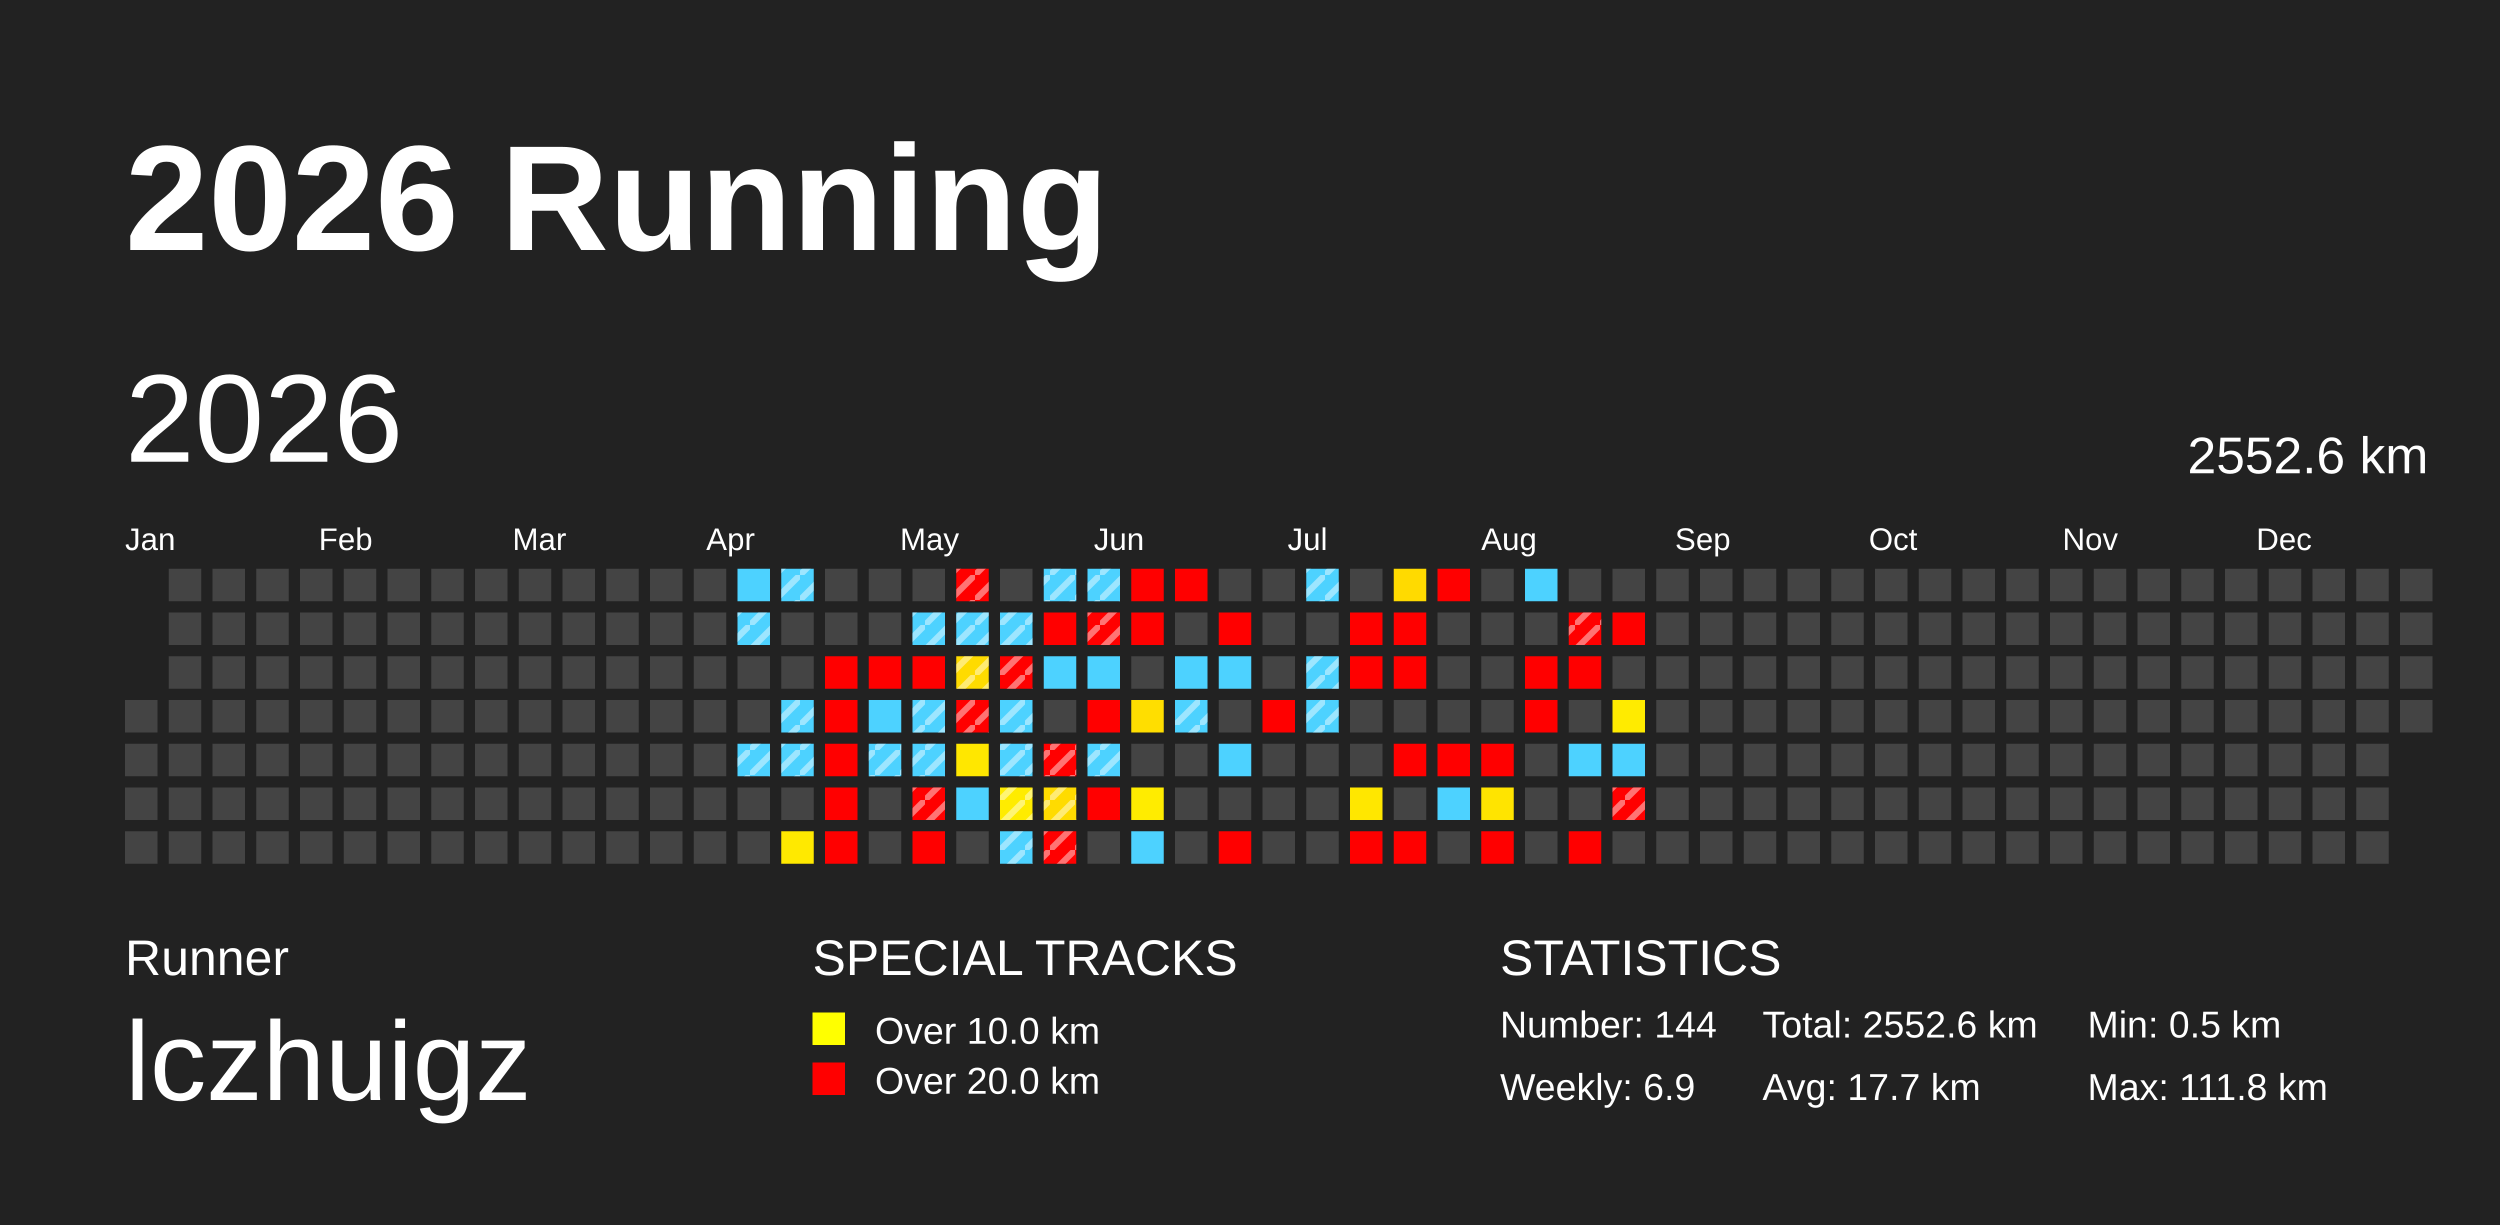
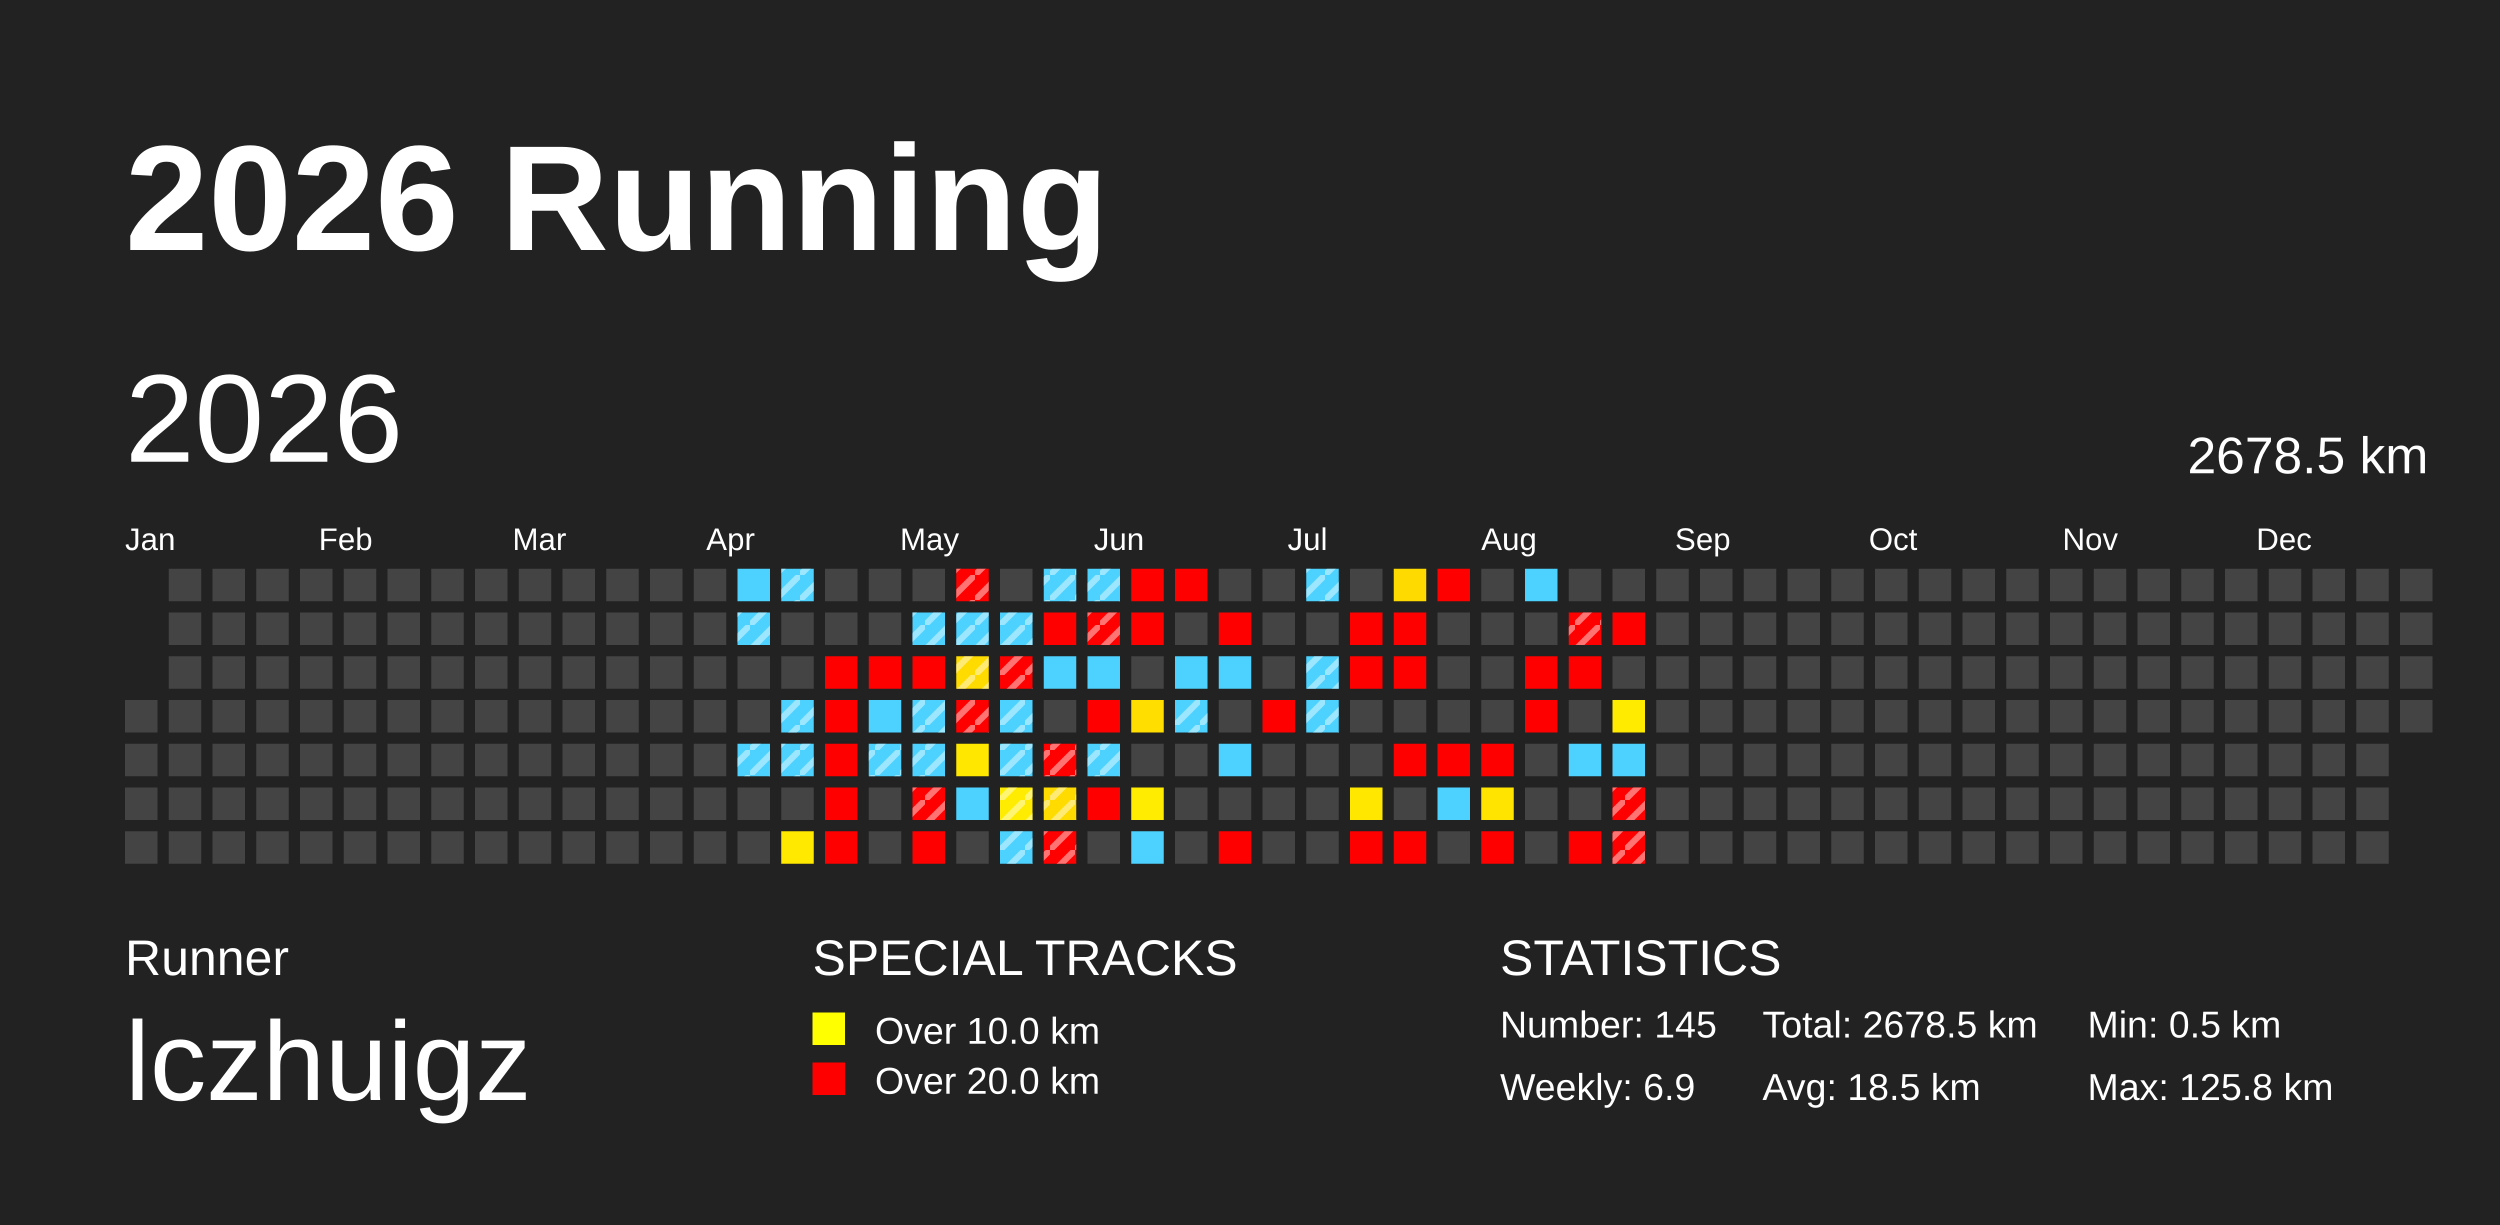
<svg xmlns="http://www.w3.org/2000/svg" baseProfile="full" height="98mm" version="1.1" viewBox="0,0,200,98" width="200mm">
  <defs>
    <pattern height="2" id="indoor-stripe" patternUnits="userSpaceOnUse" width="2">
      <line stroke="white" stroke-opacity="0.45" stroke-width="0.5" x1="0" x2="2" y1="2" y2="0" />
    </pattern>
  </defs>
  <rect fill="#222222" height="98" width="200" x="0" y="0" />
  <text fill="#FFFFFF" style="font-size:12px; font-family:Arial; font-weight:bold;" x="10" y="20">2026 Running</text>
  <text fill="#FFFFFF" style="font-size:4px; font-family:Arial" x="10" y="78">Runner</text>
  <text fill="#FFFFFF" style="font-size:9px; font-family:Arial" x="10" y="88">lczhuigz</text>
  <text fill="#FFFFFF" style="font-size:4px; font-family:Arial" x="65" y="78">SPECIAL TRACKS</text>
  <rect fill="yellow" height="2.6" width="2.6" x="65" y="81" />
  <text fill="#FFFFFF" style="font-size:3px; font-family:Arial" x="70" y="83.5">Over 10.0 km</text>
  <rect fill="red" height="2.6" width="2.6" x="65" y="85" />
  <text fill="#FFFFFF" style="font-size:3px; font-family:Arial" x="70" y="87.5">Over 20.0 km</text>
  <text fill="#FFFFFF" style="font-size:4px; font-family:Arial" x="120" y="78">STATISTICS</text>
-   <text fill="#FFFFFF" style="font-size:3px; font-family:Arial" x="120" y="83">Number: 144</text>
+   <text fill="#FFFFFF" style="font-size:3px; font-family:Arial" x="120" y="83">Number: 145</text>
  <text fill="#FFFFFF" style="font-size:3px; font-family:Arial" x="120" y="88">Weekly: 6.9</text>
-   <text fill="#FFFFFF" style="font-size:3px; font-family:Arial" x="141" y="83">Total: 2552.6 km</text>
-   <text fill="#FFFFFF" style="font-size:3px; font-family:Arial" x="141" y="88">Avg: 17.7 km</text>
+   <text fill="#FFFFFF" style="font-size:3px; font-family:Arial" x="141" y="83">Total: 2678.5 km</text>
+   <text fill="#FFFFFF" style="font-size:3px; font-family:Arial" x="141" y="88">Avg: 18.5 km</text>
  <text fill="#FFFFFF" style="font-size:3px; font-family:Arial" x="167" y="83">Min: 0.5 km</text>
-   <text fill="#FFFFFF" style="font-size:3px; font-family:Arial" x="167" y="88">Max: 111.8 km</text>
+   <text fill="#FFFFFF" style="font-size:3px; font-family:Arial" x="167" y="88">Max: 125.8 km</text>
  <text dominant-baseline="hanging" fill="#FFFFFF" style="font-size:10.0px; font-family:Arial;" x="10" y="30">2026</text>
-   <text dominant-baseline="hanging" fill="#FFFFFF" style="font-size:4.125px; font-family:Arial;" x="175" y="35">2552.6 km</text>
+   <text dominant-baseline="hanging" fill="#FFFFFF" style="font-size:4.125px; font-family:Arial;" x="175" y="35">2678.5 km</text>
  <text fill="#FFFFFF" style="font-size:2.5px; font-family:Arial" x="10.0" y="44">Jan</text>
  <text fill="#FFFFFF" style="font-size:2.5px; font-family:Arial" x="25.5" y="44">Feb</text>
  <text fill="#FFFFFF" style="font-size:2.5px; font-family:Arial" x="41.0" y="44">Mar</text>
  <text fill="#FFFFFF" style="font-size:2.5px; font-family:Arial" x="56.5" y="44">Apr</text>
  <text fill="#FFFFFF" style="font-size:2.5px; font-family:Arial" x="72.0" y="44">May</text>
  <text fill="#FFFFFF" style="font-size:2.5px; font-family:Arial" x="87.5" y="44">Jun</text>
  <text fill="#FFFFFF" style="font-size:2.5px; font-family:Arial" x="103.0" y="44">Jul</text>
  <text fill="#FFFFFF" style="font-size:2.5px; font-family:Arial" x="118.5" y="44">Aug</text>
  <text fill="#FFFFFF" style="font-size:2.5px; font-family:Arial" x="134.0" y="44">Sep</text>
  <text fill="#FFFFFF" style="font-size:2.5px; font-family:Arial" x="149.5" y="44">Oct</text>
  <text fill="#FFFFFF" style="font-size:2.5px; font-family:Arial" x="165.0" y="44">Nov</text>
  <text fill="#FFFFFF" style="font-size:2.5px; font-family:Arial" x="180.5" y="44">Dec</text>
  <rect fill="#444444" height="2.6" width="2.6" x="10.0" y="56.0" />
  <rect fill="#444444" height="2.6" width="2.6" x="10.0" y="59.5" />
  <rect fill="#444444" height="2.6" width="2.6" x="10.0" y="63.0" />
  <rect fill="#444444" height="2.6" width="2.6" x="10.0" y="66.5" />
  <rect fill="#444444" height="2.6" width="2.6" x="13.5" y="45.5" />
  <rect fill="#444444" height="2.6" width="2.6" x="13.5" y="49.0" />
  <rect fill="#444444" height="2.6" width="2.6" x="13.5" y="52.5" />
  <rect fill="#444444" height="2.6" width="2.6" x="13.5" y="56.0" />
  <rect fill="#444444" height="2.6" width="2.6" x="13.5" y="59.5" />
  <rect fill="#444444" height="2.6" width="2.6" x="13.5" y="63.0" />
  <rect fill="#444444" height="2.6" width="2.6" x="13.5" y="66.5" />
  <rect fill="#444444" height="2.6" width="2.6" x="17.0" y="45.5" />
  <rect fill="#444444" height="2.6" width="2.6" x="17.0" y="49.0" />
  <rect fill="#444444" height="2.6" width="2.6" x="17.0" y="52.5" />
  <rect fill="#444444" height="2.6" width="2.6" x="17.0" y="56.0" />
  <rect fill="#444444" height="2.6" width="2.6" x="17.0" y="59.5" />
  <rect fill="#444444" height="2.6" width="2.6" x="17.0" y="63.0" />
  <rect fill="#444444" height="2.6" width="2.6" x="17.0" y="66.5" />
  <rect fill="#444444" height="2.6" width="2.6" x="20.5" y="45.5" />
  <rect fill="#444444" height="2.6" width="2.6" x="20.5" y="49.0" />
  <rect fill="#444444" height="2.6" width="2.6" x="20.5" y="52.5" />
  <rect fill="#444444" height="2.6" width="2.6" x="20.5" y="56.0" />
  <rect fill="#444444" height="2.6" width="2.6" x="20.5" y="59.5" />
  <rect fill="#444444" height="2.6" width="2.6" x="20.5" y="63.0" />
  <rect fill="#444444" height="2.6" width="2.6" x="20.5" y="66.5" />
  <rect fill="#444444" height="2.6" width="2.6" x="24.0" y="45.5" />
  <rect fill="#444444" height="2.6" width="2.6" x="24.0" y="49.0" />
  <rect fill="#444444" height="2.6" width="2.6" x="24.0" y="52.5" />
  <rect fill="#444444" height="2.6" width="2.6" x="24.0" y="56.0" />
  <rect fill="#444444" height="2.6" width="2.6" x="24.0" y="59.5" />
  <rect fill="#444444" height="2.6" width="2.6" x="24.0" y="63.0" />
  <rect fill="#444444" height="2.6" width="2.6" x="24.0" y="66.5" />
  <rect fill="#444444" height="2.6" width="2.6" x="27.5" y="45.5" />
  <rect fill="#444444" height="2.6" width="2.6" x="27.5" y="49.0" />
  <rect fill="#444444" height="2.6" width="2.6" x="27.5" y="52.5" />
  <rect fill="#444444" height="2.6" width="2.6" x="27.5" y="56.0" />
  <rect fill="#444444" height="2.6" width="2.6" x="27.5" y="59.5" />
  <rect fill="#444444" height="2.6" width="2.6" x="27.5" y="63.0" />
  <rect fill="#444444" height="2.6" width="2.6" x="27.5" y="66.5" />
  <rect fill="#444444" height="2.6" width="2.6" x="31.0" y="45.5" />
  <rect fill="#444444" height="2.6" width="2.6" x="31.0" y="49.0" />
  <rect fill="#444444" height="2.6" width="2.6" x="31.0" y="52.5" />
  <rect fill="#444444" height="2.6" width="2.6" x="31.0" y="56.0" />
  <rect fill="#444444" height="2.6" width="2.6" x="31.0" y="59.5" />
  <rect fill="#444444" height="2.6" width="2.6" x="31.0" y="63.0" />
  <rect fill="#444444" height="2.6" width="2.6" x="31.0" y="66.5" />
  <rect fill="#444444" height="2.6" width="2.6" x="34.5" y="45.5" />
  <rect fill="#444444" height="2.6" width="2.6" x="34.5" y="49.0" />
  <rect fill="#444444" height="2.6" width="2.6" x="34.5" y="52.5" />
  <rect fill="#444444" height="2.6" width="2.6" x="34.5" y="56.0" />
  <rect fill="#444444" height="2.6" width="2.6" x="34.5" y="59.5" />
  <rect fill="#444444" height="2.6" width="2.6" x="34.5" y="63.0" />
  <rect fill="#444444" height="2.6" width="2.6" x="34.5" y="66.5" />
  <rect fill="#444444" height="2.6" width="2.6" x="38.0" y="45.5" />
  <rect fill="#444444" height="2.6" width="2.6" x="38.0" y="49.0" />
  <rect fill="#444444" height="2.6" width="2.6" x="38.0" y="52.5" />
  <rect fill="#444444" height="2.6" width="2.6" x="38.0" y="56.0" />
  <rect fill="#444444" height="2.6" width="2.6" x="38.0" y="59.5" />
  <rect fill="#444444" height="2.6" width="2.6" x="38.0" y="63.0" />
  <rect fill="#444444" height="2.6" width="2.6" x="38.0" y="66.5" />
  <rect fill="#444444" height="2.6" width="2.6" x="41.5" y="45.5" />
  <rect fill="#444444" height="2.6" width="2.6" x="41.5" y="49.0" />
  <rect fill="#444444" height="2.6" width="2.6" x="41.5" y="52.5" />
  <rect fill="#444444" height="2.6" width="2.6" x="41.5" y="56.0" />
  <rect fill="#444444" height="2.6" width="2.6" x="41.5" y="59.5" />
  <rect fill="#444444" height="2.6" width="2.6" x="41.5" y="63.0" />
  <rect fill="#444444" height="2.6" width="2.6" x="41.5" y="66.5" />
  <rect fill="#444444" height="2.6" width="2.6" x="45.0" y="45.5" />
  <rect fill="#444444" height="2.6" width="2.6" x="45.0" y="49.0" />
  <rect fill="#444444" height="2.6" width="2.6" x="45.0" y="52.5" />
  <rect fill="#444444" height="2.6" width="2.6" x="45.0" y="56.0" />
  <rect fill="#444444" height="2.6" width="2.6" x="45.0" y="59.5" />
  <rect fill="#444444" height="2.6" width="2.6" x="45.0" y="63.0" />
  <rect fill="#444444" height="2.6" width="2.6" x="45.0" y="66.5" />
  <rect fill="#444444" height="2.6" width="2.6" x="48.5" y="45.5" />
  <rect fill="#444444" height="2.6" width="2.6" x="48.5" y="49.0" />
  <rect fill="#444444" height="2.6" width="2.6" x="48.5" y="52.5" />
  <rect fill="#444444" height="2.6" width="2.6" x="48.5" y="56.0" />
  <rect fill="#444444" height="2.6" width="2.6" x="48.5" y="59.5" />
  <rect fill="#444444" height="2.6" width="2.6" x="48.5" y="63.0" />
  <rect fill="#444444" height="2.6" width="2.6" x="48.5" y="66.5" />
  <rect fill="#444444" height="2.6" width="2.6" x="52.0" y="45.5" />
  <rect fill="#444444" height="2.6" width="2.6" x="52.0" y="49.0" />
  <rect fill="#444444" height="2.6" width="2.6" x="52.0" y="52.5" />
  <rect fill="#444444" height="2.6" width="2.6" x="52.0" y="56.0" />
  <rect fill="#444444" height="2.6" width="2.6" x="52.0" y="59.5" />
  <rect fill="#444444" height="2.6" width="2.6" x="52.0" y="63.0" />
  <rect fill="#444444" height="2.6" width="2.6" x="52.0" y="66.5" />
  <rect fill="#444444" height="2.6" width="2.6" x="55.5" y="45.5" />
  <rect fill="#444444" height="2.6" width="2.6" x="55.5" y="49.0" />
  <rect fill="#444444" height="2.6" width="2.6" x="55.5" y="52.5" />
  <rect fill="#444444" height="2.6" width="2.6" x="55.5" y="56.0" />
  <rect fill="#444444" height="2.6" width="2.6" x="55.5" y="59.5" />
  <rect fill="#444444" height="2.6" width="2.6" x="55.5" y="63.0" />
  <rect fill="#444444" height="2.6" width="2.6" x="55.5" y="66.5" />
  <rect fill="#4dd2ff" height="2.6" width="2.6" x="59.0" y="45.5" />
  <rect fill="#4dd2ff" height="2.6" width="2.6" x="59.0" y="49.0" />
  <rect fill="url(#indoor-stripe)" height="2.6" style="pointer-events: none;" width="2.6" x="59.0" y="49.0" />
  <rect fill="#444444" height="2.6" width="2.6" x="59.0" y="52.5" />
  <rect fill="#444444" height="2.6" width="2.6" x="59.0" y="56.0" />
  <rect fill="#4dd2ff" height="2.6" width="2.6" x="59.0" y="59.5" />
  <rect fill="url(#indoor-stripe)" height="2.6" style="pointer-events: none;" width="2.6" x="59.0" y="59.5" />
  <rect fill="#444444" height="2.6" width="2.6" x="59.0" y="63.0" />
  <rect fill="#444444" height="2.6" width="2.6" x="59.0" y="66.5" />
  <rect fill="#4dd2ff" height="2.6" width="2.6" x="62.5" y="45.5" />
  <rect fill="url(#indoor-stripe)" height="2.6" style="pointer-events: none;" width="2.6" x="62.5" y="45.5" />
  <rect fill="#444444" height="2.6" width="2.6" x="62.5" y="49.0" />
  <rect fill="#444444" height="2.6" width="2.6" x="62.5" y="52.5" />
  <rect fill="#4dd2ff" height="2.6" width="2.6" x="62.5" y="56.0" />
  <rect fill="url(#indoor-stripe)" height="2.6" style="pointer-events: none;" width="2.6" x="62.5" y="56.0" />
  <rect fill="#4dd2ff" height="2.6" width="2.6" x="62.5" y="59.5" />
  <rect fill="url(#indoor-stripe)" height="2.6" style="pointer-events: none;" width="2.6" x="62.5" y="59.5" />
  <rect fill="#444444" height="2.6" width="2.6" x="62.5" y="63.0" />
  <rect fill="#ffe900" height="2.6" width="2.6" x="62.5" y="66.5" />
  <rect fill="#444444" height="2.6" width="2.6" x="66.0" y="45.5" />
  <rect fill="#444444" height="2.6" width="2.6" x="66.0" y="49.0" />
  <rect fill="red" height="2.6" width="2.6" x="66.0" y="52.5" />
  <rect fill="red" height="2.6" width="2.6" x="66.0" y="56.0" />
  <rect fill="red" height="2.6" width="2.6" x="66.0" y="59.5" />
  <rect fill="red" height="2.6" width="2.6" x="66.0" y="63.0" />
  <rect fill="red" height="2.6" width="2.6" x="66.0" y="66.5" />
  <rect fill="#444444" height="2.6" width="2.6" x="69.5" y="45.5" />
  <rect fill="#444444" height="2.6" width="2.6" x="69.5" y="49.0" />
  <rect fill="red" height="2.6" width="2.6" x="69.5" y="52.5" />
  <rect fill="#4dd2ff" height="2.6" width="2.6" x="69.5" y="56.0" />
  <rect fill="#4dd2ff" height="2.6" width="2.6" x="69.5" y="59.5" />
  <rect fill="url(#indoor-stripe)" height="2.6" style="pointer-events: none;" width="2.6" x="69.5" y="59.5" />
  <rect fill="#444444" height="2.6" width="2.6" x="69.5" y="63.0" />
  <rect fill="#444444" height="2.6" width="2.6" x="69.5" y="66.5" />
  <rect fill="#444444" height="2.6" width="2.6" x="73.0" y="45.5" />
  <rect fill="#4dd2ff" height="2.6" width="2.6" x="73.0" y="49.0" />
  <rect fill="url(#indoor-stripe)" height="2.6" style="pointer-events: none;" width="2.6" x="73.0" y="49.0" />
  <rect fill="red" height="2.6" width="2.6" x="73.0" y="52.5" />
  <rect fill="#4dd2ff" height="2.6" width="2.6" x="73.0" y="56.0" />
  <rect fill="url(#indoor-stripe)" height="2.6" style="pointer-events: none;" width="2.6" x="73.0" y="56.0" />
  <rect fill="#4dd2ff" height="2.6" width="2.6" x="73.0" y="59.5" />
  <rect fill="url(#indoor-stripe)" height="2.6" style="pointer-events: none;" width="2.6" x="73.0" y="59.5" />
  <rect fill="red" height="2.6" width="2.6" x="73.0" y="63.0" />
  <rect fill="url(#indoor-stripe)" height="2.6" style="pointer-events: none;" width="2.6" x="73.0" y="63.0" />
  <rect fill="red" height="2.6" width="2.6" x="73.0" y="66.5" />
  <rect fill="red" height="2.6" width="2.6" x="76.5" y="45.5" />
  <rect fill="url(#indoor-stripe)" height="2.6" style="pointer-events: none;" width="2.6" x="76.5" y="45.5" />
  <rect fill="#4dd2ff" height="2.6" width="2.6" x="76.5" y="49.0" />
  <rect fill="url(#indoor-stripe)" height="2.6" style="pointer-events: none;" width="2.6" x="76.5" y="49.0" />
  <rect fill="#ffdb00" height="2.6" width="2.6" x="76.5" y="52.5" />
  <rect fill="url(#indoor-stripe)" height="2.6" style="pointer-events: none;" width="2.6" x="76.5" y="52.5" />
  <rect fill="red" height="2.6" width="2.6" x="76.5" y="56.0" />
  <rect fill="url(#indoor-stripe)" height="2.6" style="pointer-events: none;" width="2.6" x="76.5" y="56.0" />
  <rect fill="#ffe700" height="2.6" width="2.6" x="76.5" y="59.5" />
  <rect fill="#4dd2ff" height="2.6" width="2.6" x="76.5" y="63.0" />
  <rect fill="#444444" height="2.6" width="2.6" x="76.5" y="66.5" />
  <rect fill="#444444" height="2.6" width="2.6" x="80.0" y="45.5" />
  <rect fill="#4dd2ff" height="2.6" width="2.6" x="80.0" y="49.0" />
  <rect fill="url(#indoor-stripe)" height="2.6" style="pointer-events: none;" width="2.6" x="80.0" y="49.0" />
  <rect fill="red" height="2.6" width="2.6" x="80.0" y="52.5" />
  <rect fill="url(#indoor-stripe)" height="2.6" style="pointer-events: none;" width="2.6" x="80.0" y="52.5" />
  <rect fill="#4dd2ff" height="2.6" width="2.6" x="80.0" y="56.0" />
  <rect fill="url(#indoor-stripe)" height="2.6" style="pointer-events: none;" width="2.6" x="80.0" y="56.0" />
  <rect fill="#4dd2ff" height="2.6" width="2.6" x="80.0" y="59.5" />
  <rect fill="url(#indoor-stripe)" height="2.6" style="pointer-events: none;" width="2.6" x="80.0" y="59.5" />
  <rect fill="#ffec00" height="2.6" width="2.6" x="80.0" y="63.0" />
  <rect fill="url(#indoor-stripe)" height="2.6" style="pointer-events: none;" width="2.6" x="80.0" y="63.0" />
  <rect fill="#4dd2ff" height="2.6" width="2.6" x="80.0" y="66.5" />
  <rect fill="url(#indoor-stripe)" height="2.6" style="pointer-events: none;" width="2.6" x="80.0" y="66.5" />
  <rect fill="#4dd2ff" height="2.6" width="2.6" x="83.5" y="45.5" />
  <rect fill="url(#indoor-stripe)" height="2.6" style="pointer-events: none;" width="2.6" x="83.5" y="45.5" />
  <rect fill="red" height="2.6" width="2.6" x="83.5" y="49.0" />
  <rect fill="#4dd2ff" height="2.6" width="2.6" x="83.5" y="52.5" />
  <rect fill="#444444" height="2.6" width="2.6" x="83.5" y="56.0" />
  <rect fill="red" height="2.6" width="2.6" x="83.5" y="59.5" />
  <rect fill="url(#indoor-stripe)" height="2.6" style="pointer-events: none;" width="2.6" x="83.5" y="59.5" />
  <rect fill="#ffdb00" height="2.6" width="2.6" x="83.5" y="63.0" />
  <rect fill="url(#indoor-stripe)" height="2.6" style="pointer-events: none;" width="2.6" x="83.5" y="63.0" />
  <rect fill="red" height="2.6" width="2.6" x="83.5" y="66.5" />
  <rect fill="url(#indoor-stripe)" height="2.6" style="pointer-events: none;" width="2.6" x="83.5" y="66.5" />
  <rect fill="#4dd2ff" height="2.6" width="2.6" x="87.0" y="45.5" />
  <rect fill="url(#indoor-stripe)" height="2.6" style="pointer-events: none;" width="2.6" x="87.0" y="45.5" />
  <rect fill="red" height="2.6" width="2.6" x="87.0" y="49.0" />
  <rect fill="url(#indoor-stripe)" height="2.6" style="pointer-events: none;" width="2.6" x="87.0" y="49.0" />
  <rect fill="#4dd2ff" height="2.6" width="2.6" x="87.0" y="52.5" />
  <rect fill="red" height="2.6" width="2.6" x="87.0" y="56.0" />
  <rect fill="#4dd2ff" height="2.6" width="2.6" x="87.0" y="59.5" />
  <rect fill="url(#indoor-stripe)" height="2.6" style="pointer-events: none;" width="2.6" x="87.0" y="59.5" />
  <rect fill="red" height="2.6" width="2.6" x="87.0" y="63.0" />
  <rect fill="#444444" height="2.6" width="2.6" x="87.0" y="66.5" />
  <rect fill="red" height="2.6" width="2.6" x="90.5" y="45.5" />
  <rect fill="red" height="2.6" width="2.6" x="90.5" y="49.0" />
  <rect fill="#444444" height="2.6" width="2.6" x="90.5" y="52.5" />
  <rect fill="#ffde00" height="2.6" width="2.6" x="90.5" y="56.0" />
  <rect fill="#444444" height="2.6" width="2.6" x="90.5" y="59.5" />
  <rect fill="#ffec00" height="2.6" width="2.6" x="90.5" y="63.0" />
  <rect fill="#4dd2ff" height="2.6" width="2.6" x="90.5" y="66.5" />
  <rect fill="red" height="2.6" width="2.6" x="94.0" y="45.5" />
  <rect fill="#444444" height="2.6" width="2.6" x="94.0" y="49.0" />
  <rect fill="#4dd2ff" height="2.6" width="2.6" x="94.0" y="52.5" />
  <rect fill="#4dd2ff" height="2.6" width="2.6" x="94.0" y="56.0" />
  <rect fill="url(#indoor-stripe)" height="2.6" style="pointer-events: none;" width="2.6" x="94.0" y="56.0" />
  <rect fill="#444444" height="2.6" width="2.6" x="94.0" y="59.5" />
  <rect fill="#444444" height="2.6" width="2.6" x="94.0" y="63.0" />
  <rect fill="#444444" height="2.6" width="2.6" x="94.0" y="66.5" />
  <rect fill="#444444" height="2.6" width="2.6" x="97.5" y="45.5" />
  <rect fill="red" height="2.6" width="2.6" x="97.5" y="49.0" />
  <rect fill="#4dd2ff" height="2.6" width="2.6" x="97.5" y="52.5" />
  <rect fill="#444444" height="2.6" width="2.6" x="97.5" y="56.0" />
  <rect fill="#4dd2ff" height="2.6" width="2.6" x="97.5" y="59.5" />
  <rect fill="#444444" height="2.6" width="2.6" x="97.5" y="63.0" />
  <rect fill="red" height="2.6" width="2.6" x="97.5" y="66.5" />
  <rect fill="#444444" height="2.6" width="2.6" x="101.0" y="45.5" />
  <rect fill="#444444" height="2.6" width="2.6" x="101.0" y="49.0" />
  <rect fill="#444444" height="2.6" width="2.6" x="101.0" y="52.5" />
  <rect fill="red" height="2.6" width="2.6" x="101.0" y="56.0" />
  <rect fill="#444444" height="2.6" width="2.6" x="101.0" y="59.5" />
  <rect fill="#444444" height="2.6" width="2.6" x="101.0" y="63.0" />
  <rect fill="#444444" height="2.6" width="2.6" x="101.0" y="66.5" />
  <rect fill="#4dd2ff" height="2.6" width="2.6" x="104.5" y="45.5" />
  <rect fill="url(#indoor-stripe)" height="2.6" style="pointer-events: none;" width="2.6" x="104.5" y="45.5" />
  <rect fill="#444444" height="2.6" width="2.6" x="104.5" y="49.0" />
  <rect fill="#4dd2ff" height="2.6" width="2.6" x="104.5" y="52.5" />
  <rect fill="url(#indoor-stripe)" height="2.6" style="pointer-events: none;" width="2.6" x="104.5" y="52.5" />
  <rect fill="#4dd2ff" height="2.6" width="2.6" x="104.5" y="56.0" />
  <rect fill="url(#indoor-stripe)" height="2.6" style="pointer-events: none;" width="2.6" x="104.5" y="56.0" />
  <rect fill="#444444" height="2.6" width="2.6" x="104.5" y="59.5" />
  <rect fill="#444444" height="2.6" width="2.6" x="104.5" y="63.0" />
  <rect fill="#444444" height="2.6" width="2.6" x="104.5" y="66.5" />
  <rect fill="#444444" height="2.6" width="2.6" x="108.0" y="45.5" />
  <rect fill="red" height="2.6" width="2.6" x="108.0" y="49.0" />
  <rect fill="red" height="2.6" width="2.6" x="108.0" y="52.5" />
  <rect fill="#444444" height="2.6" width="2.6" x="108.0" y="56.0" />
  <rect fill="#444444" height="2.6" width="2.6" x="108.0" y="59.5" />
  <rect fill="#ffe700" height="2.6" width="2.6" x="108.0" y="63.0" />
  <rect fill="red" height="2.6" width="2.6" x="108.0" y="66.5" />
  <rect fill="#ffda00" height="2.6" width="2.6" x="111.5" y="45.5" />
  <rect fill="red" height="2.6" width="2.6" x="111.5" y="49.0" />
  <rect fill="red" height="2.6" width="2.6" x="111.5" y="52.5" />
  <rect fill="#444444" height="2.6" width="2.6" x="111.5" y="56.0" />
  <rect fill="red" height="2.6" width="2.6" x="111.5" y="59.5" />
  <rect fill="#444444" height="2.6" width="2.6" x="111.5" y="63.0" />
  <rect fill="red" height="2.6" width="2.6" x="111.5" y="66.5" />
  <rect fill="red" height="2.6" width="2.6" x="115.0" y="45.5" />
  <rect fill="#444444" height="2.6" width="2.6" x="115.0" y="49.0" />
  <rect fill="#444444" height="2.6" width="2.6" x="115.0" y="52.5" />
  <rect fill="#444444" height="2.6" width="2.6" x="115.0" y="56.0" />
  <rect fill="red" height="2.6" width="2.6" x="115.0" y="59.5" />
  <rect fill="#4dd2ff" height="2.6" width="2.6" x="115.0" y="63.0" />
  <rect fill="#444444" height="2.6" width="2.6" x="115.0" y="66.5" />
  <rect fill="#444444" height="2.6" width="2.6" x="118.5" y="45.5" />
  <rect fill="#444444" height="2.6" width="2.6" x="118.5" y="49.0" />
  <rect fill="#444444" height="2.6" width="2.6" x="118.5" y="52.5" />
  <rect fill="#444444" height="2.6" width="2.6" x="118.5" y="56.0" />
  <rect fill="red" height="2.6" width="2.6" x="118.5" y="59.5" />
  <rect fill="#ffe400" height="2.6" width="2.6" x="118.5" y="63.0" />
  <rect fill="red" height="2.6" width="2.6" x="118.5" y="66.5" />
  <rect fill="#4dd2ff" height="2.6" width="2.6" x="122.0" y="45.5" />
  <rect fill="#444444" height="2.6" width="2.6" x="122.0" y="49.0" />
  <rect fill="red" height="2.6" width="2.6" x="122.0" y="52.5" />
  <rect fill="red" height="2.6" width="2.6" x="122.0" y="56.0" />
  <rect fill="#444444" height="2.6" width="2.6" x="122.0" y="59.5" />
  <rect fill="#444444" height="2.6" width="2.6" x="122.0" y="63.0" />
  <rect fill="#444444" height="2.6" width="2.6" x="122.0" y="66.5" />
  <rect fill="#444444" height="2.6" width="2.6" x="125.5" y="45.5" />
  <rect fill="red" height="2.6" width="2.6" x="125.5" y="49.0" />
  <rect fill="url(#indoor-stripe)" height="2.6" style="pointer-events: none;" width="2.6" x="125.5" y="49.0" />
  <rect fill="red" height="2.6" width="2.6" x="125.5" y="52.5" />
  <rect fill="#444444" height="2.6" width="2.6" x="125.5" y="56.0" />
  <rect fill="#4dd2ff" height="2.6" width="2.6" x="125.5" y="59.5" />
  <rect fill="#444444" height="2.6" width="2.6" x="125.5" y="63.0" />
  <rect fill="red" height="2.6" width="2.6" x="125.5" y="66.5" />
  <rect fill="#444444" height="2.6" width="2.6" x="129.0" y="45.5" />
  <rect fill="red" height="2.6" width="2.6" x="129.0" y="49.0" />
  <rect fill="#444444" height="2.6" width="2.6" x="129.0" y="52.5" />
  <rect fill="#ffeb00" height="2.6" width="2.6" x="129.0" y="56.0" />
  <rect fill="#4dd2ff" height="2.6" width="2.6" x="129.0" y="59.5" />
  <rect fill="red" height="2.6" width="2.6" x="129.0" y="63.0" />
  <rect fill="url(#indoor-stripe)" height="2.6" style="pointer-events: none;" width="2.6" x="129.0" y="63.0" />
-   <rect fill="#444444" height="2.6" width="2.6" x="129.0" y="66.5" />
+   <rect fill="red" height="2.6" width="2.6" x="129.0" y="66.5" />
+   <rect fill="url(#indoor-stripe)" height="2.6" style="pointer-events: none;" width="2.6" x="129.0" y="66.5" />
  <rect fill="#444444" height="2.6" width="2.6" x="132.5" y="45.5" />
  <rect fill="#444444" height="2.6" width="2.6" x="132.5" y="49.0" />
  <rect fill="#444444" height="2.6" width="2.6" x="132.5" y="52.5" />
  <rect fill="#444444" height="2.6" width="2.6" x="132.5" y="56.0" />
  <rect fill="#444444" height="2.6" width="2.6" x="132.5" y="59.5" />
  <rect fill="#444444" height="2.6" width="2.6" x="132.5" y="63.0" />
  <rect fill="#444444" height="2.6" width="2.6" x="132.5" y="66.5" />
  <rect fill="#444444" height="2.6" width="2.6" x="136.0" y="45.5" />
  <rect fill="#444444" height="2.6" width="2.6" x="136.0" y="49.0" />
  <rect fill="#444444" height="2.6" width="2.6" x="136.0" y="52.5" />
  <rect fill="#444444" height="2.6" width="2.6" x="136.0" y="56.0" />
  <rect fill="#444444" height="2.6" width="2.6" x="136.0" y="59.5" />
  <rect fill="#444444" height="2.6" width="2.6" x="136.0" y="63.0" />
  <rect fill="#444444" height="2.6" width="2.6" x="136.0" y="66.5" />
  <rect fill="#444444" height="2.6" width="2.6" x="139.5" y="45.5" />
  <rect fill="#444444" height="2.6" width="2.6" x="139.5" y="49.0" />
  <rect fill="#444444" height="2.6" width="2.6" x="139.5" y="52.5" />
  <rect fill="#444444" height="2.6" width="2.6" x="139.5" y="56.0" />
  <rect fill="#444444" height="2.6" width="2.6" x="139.5" y="59.5" />
  <rect fill="#444444" height="2.6" width="2.6" x="139.5" y="63.0" />
  <rect fill="#444444" height="2.6" width="2.6" x="139.5" y="66.5" />
  <rect fill="#444444" height="2.6" width="2.6" x="143.0" y="45.5" />
  <rect fill="#444444" height="2.6" width="2.6" x="143.0" y="49.0" />
  <rect fill="#444444" height="2.6" width="2.6" x="143.0" y="52.5" />
  <rect fill="#444444" height="2.6" width="2.6" x="143.0" y="56.0" />
  <rect fill="#444444" height="2.6" width="2.6" x="143.0" y="59.5" />
  <rect fill="#444444" height="2.6" width="2.6" x="143.0" y="63.0" />
  <rect fill="#444444" height="2.6" width="2.6" x="143.0" y="66.5" />
  <rect fill="#444444" height="2.6" width="2.6" x="146.5" y="45.5" />
  <rect fill="#444444" height="2.6" width="2.6" x="146.5" y="49.0" />
  <rect fill="#444444" height="2.6" width="2.6" x="146.5" y="52.5" />
  <rect fill="#444444" height="2.6" width="2.6" x="146.5" y="56.0" />
  <rect fill="#444444" height="2.6" width="2.6" x="146.5" y="59.5" />
  <rect fill="#444444" height="2.6" width="2.6" x="146.5" y="63.0" />
  <rect fill="#444444" height="2.6" width="2.6" x="146.5" y="66.5" />
  <rect fill="#444444" height="2.6" width="2.6" x="150.0" y="45.5" />
  <rect fill="#444444" height="2.6" width="2.6" x="150.0" y="49.0" />
  <rect fill="#444444" height="2.6" width="2.6" x="150.0" y="52.5" />
  <rect fill="#444444" height="2.6" width="2.6" x="150.0" y="56.0" />
  <rect fill="#444444" height="2.6" width="2.6" x="150.0" y="59.5" />
  <rect fill="#444444" height="2.6" width="2.6" x="150.0" y="63.0" />
  <rect fill="#444444" height="2.6" width="2.6" x="150.0" y="66.5" />
  <rect fill="#444444" height="2.6" width="2.6" x="153.5" y="45.5" />
  <rect fill="#444444" height="2.6" width="2.6" x="153.5" y="49.0" />
  <rect fill="#444444" height="2.6" width="2.6" x="153.5" y="52.5" />
  <rect fill="#444444" height="2.6" width="2.6" x="153.5" y="56.0" />
  <rect fill="#444444" height="2.6" width="2.6" x="153.5" y="59.5" />
  <rect fill="#444444" height="2.6" width="2.6" x="153.5" y="63.0" />
  <rect fill="#444444" height="2.6" width="2.6" x="153.5" y="66.5" />
  <rect fill="#444444" height="2.6" width="2.6" x="157.0" y="45.5" />
  <rect fill="#444444" height="2.6" width="2.6" x="157.0" y="49.0" />
  <rect fill="#444444" height="2.6" width="2.6" x="157.0" y="52.5" />
  <rect fill="#444444" height="2.6" width="2.6" x="157.0" y="56.0" />
  <rect fill="#444444" height="2.6" width="2.6" x="157.0" y="59.5" />
  <rect fill="#444444" height="2.6" width="2.6" x="157.0" y="63.0" />
  <rect fill="#444444" height="2.6" width="2.6" x="157.0" y="66.5" />
  <rect fill="#444444" height="2.6" width="2.6" x="160.5" y="45.5" />
  <rect fill="#444444" height="2.6" width="2.6" x="160.5" y="49.0" />
  <rect fill="#444444" height="2.6" width="2.6" x="160.5" y="52.5" />
  <rect fill="#444444" height="2.6" width="2.6" x="160.5" y="56.0" />
  <rect fill="#444444" height="2.6" width="2.6" x="160.5" y="59.5" />
  <rect fill="#444444" height="2.6" width="2.6" x="160.5" y="63.0" />
  <rect fill="#444444" height="2.6" width="2.6" x="160.5" y="66.5" />
  <rect fill="#444444" height="2.6" width="2.6" x="164.0" y="45.5" />
  <rect fill="#444444" height="2.6" width="2.6" x="164.0" y="49.0" />
  <rect fill="#444444" height="2.6" width="2.6" x="164.0" y="52.5" />
  <rect fill="#444444" height="2.6" width="2.6" x="164.0" y="56.0" />
  <rect fill="#444444" height="2.6" width="2.6" x="164.0" y="59.5" />
  <rect fill="#444444" height="2.6" width="2.6" x="164.0" y="63.0" />
  <rect fill="#444444" height="2.6" width="2.6" x="164.0" y="66.5" />
  <rect fill="#444444" height="2.6" width="2.6" x="167.5" y="45.5" />
  <rect fill="#444444" height="2.6" width="2.6" x="167.5" y="49.0" />
  <rect fill="#444444" height="2.6" width="2.6" x="167.5" y="52.5" />
  <rect fill="#444444" height="2.6" width="2.6" x="167.5" y="56.0" />
  <rect fill="#444444" height="2.6" width="2.6" x="167.5" y="59.5" />
  <rect fill="#444444" height="2.6" width="2.6" x="167.5" y="63.0" />
  <rect fill="#444444" height="2.6" width="2.6" x="167.5" y="66.5" />
  <rect fill="#444444" height="2.6" width="2.6" x="171.0" y="45.5" />
  <rect fill="#444444" height="2.6" width="2.6" x="171.0" y="49.0" />
  <rect fill="#444444" height="2.6" width="2.6" x="171.0" y="52.5" />
  <rect fill="#444444" height="2.6" width="2.6" x="171.0" y="56.0" />
  <rect fill="#444444" height="2.6" width="2.6" x="171.0" y="59.5" />
  <rect fill="#444444" height="2.6" width="2.6" x="171.0" y="63.0" />
  <rect fill="#444444" height="2.6" width="2.6" x="171.0" y="66.5" />
  <rect fill="#444444" height="2.6" width="2.6" x="174.5" y="45.5" />
  <rect fill="#444444" height="2.6" width="2.6" x="174.5" y="49.0" />
  <rect fill="#444444" height="2.6" width="2.6" x="174.5" y="52.5" />
  <rect fill="#444444" height="2.6" width="2.6" x="174.5" y="56.0" />
  <rect fill="#444444" height="2.6" width="2.6" x="174.5" y="59.5" />
  <rect fill="#444444" height="2.6" width="2.6" x="174.5" y="63.0" />
  <rect fill="#444444" height="2.6" width="2.6" x="174.5" y="66.5" />
  <rect fill="#444444" height="2.6" width="2.6" x="178.0" y="45.5" />
  <rect fill="#444444" height="2.6" width="2.6" x="178.0" y="49.0" />
  <rect fill="#444444" height="2.6" width="2.6" x="178.0" y="52.5" />
  <rect fill="#444444" height="2.6" width="2.6" x="178.0" y="56.0" />
  <rect fill="#444444" height="2.6" width="2.6" x="178.0" y="59.5" />
  <rect fill="#444444" height="2.6" width="2.6" x="178.0" y="63.0" />
  <rect fill="#444444" height="2.6" width="2.6" x="178.0" y="66.5" />
  <rect fill="#444444" height="2.6" width="2.6" x="181.5" y="45.5" />
  <rect fill="#444444" height="2.6" width="2.6" x="181.5" y="49.0" />
  <rect fill="#444444" height="2.6" width="2.6" x="181.5" y="52.5" />
  <rect fill="#444444" height="2.6" width="2.6" x="181.5" y="56.0" />
  <rect fill="#444444" height="2.6" width="2.6" x="181.5" y="59.5" />
  <rect fill="#444444" height="2.6" width="2.6" x="181.5" y="63.0" />
  <rect fill="#444444" height="2.6" width="2.6" x="181.5" y="66.5" />
  <rect fill="#444444" height="2.6" width="2.6" x="185.0" y="45.5" />
  <rect fill="#444444" height="2.6" width="2.6" x="185.0" y="49.0" />
  <rect fill="#444444" height="2.6" width="2.6" x="185.0" y="52.5" />
  <rect fill="#444444" height="2.6" width="2.6" x="185.0" y="56.0" />
  <rect fill="#444444" height="2.6" width="2.6" x="185.0" y="59.5" />
  <rect fill="#444444" height="2.6" width="2.6" x="185.0" y="63.0" />
  <rect fill="#444444" height="2.6" width="2.6" x="185.0" y="66.5" />
  <rect fill="#444444" height="2.6" width="2.6" x="188.5" y="45.5" />
  <rect fill="#444444" height="2.6" width="2.6" x="188.5" y="49.0" />
  <rect fill="#444444" height="2.6" width="2.6" x="188.5" y="52.5" />
  <rect fill="#444444" height="2.6" width="2.6" x="188.5" y="56.0" />
  <rect fill="#444444" height="2.6" width="2.6" x="188.5" y="59.5" />
  <rect fill="#444444" height="2.6" width="2.6" x="188.5" y="63.0" />
  <rect fill="#444444" height="2.6" width="2.6" x="188.5" y="66.5" />
  <rect fill="#444444" height="2.6" width="2.6" x="192.0" y="45.5" />
  <rect fill="#444444" height="2.6" width="2.6" x="192.0" y="49.0" />
  <rect fill="#444444" height="2.6" width="2.6" x="192.0" y="52.5" />
  <rect fill="#444444" height="2.6" width="2.6" x="192.0" y="56.0" />
</svg>
